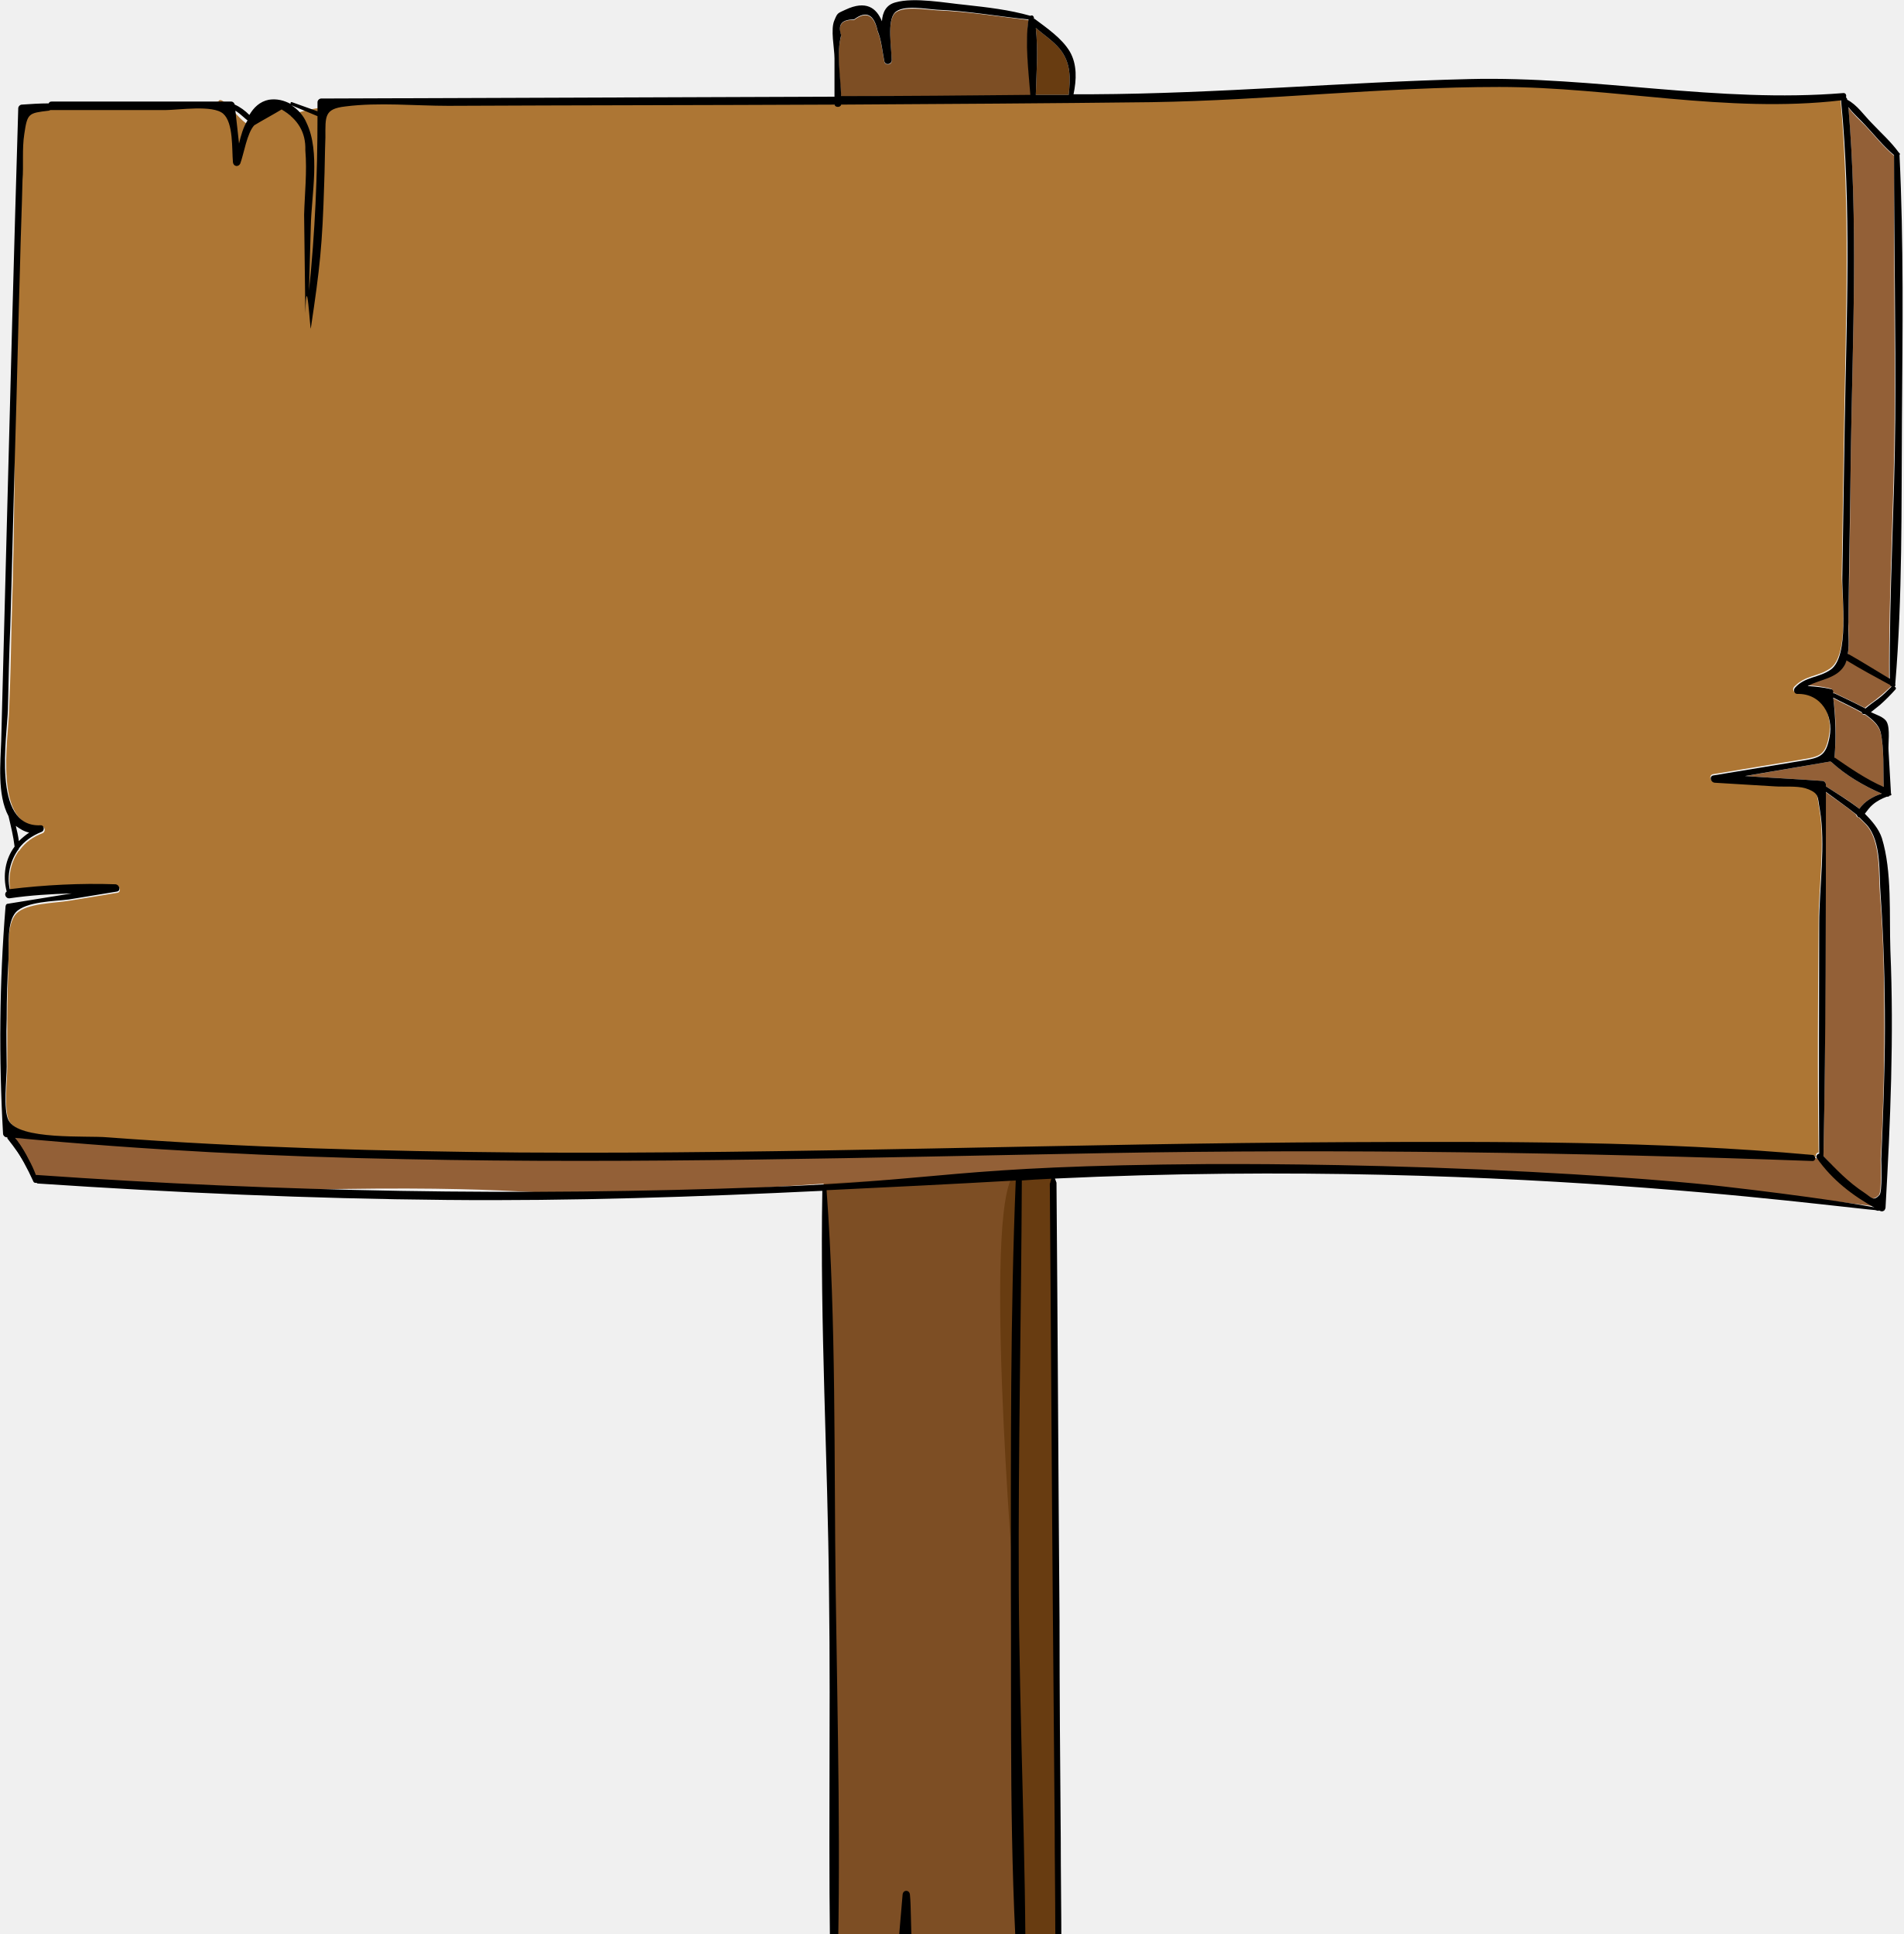
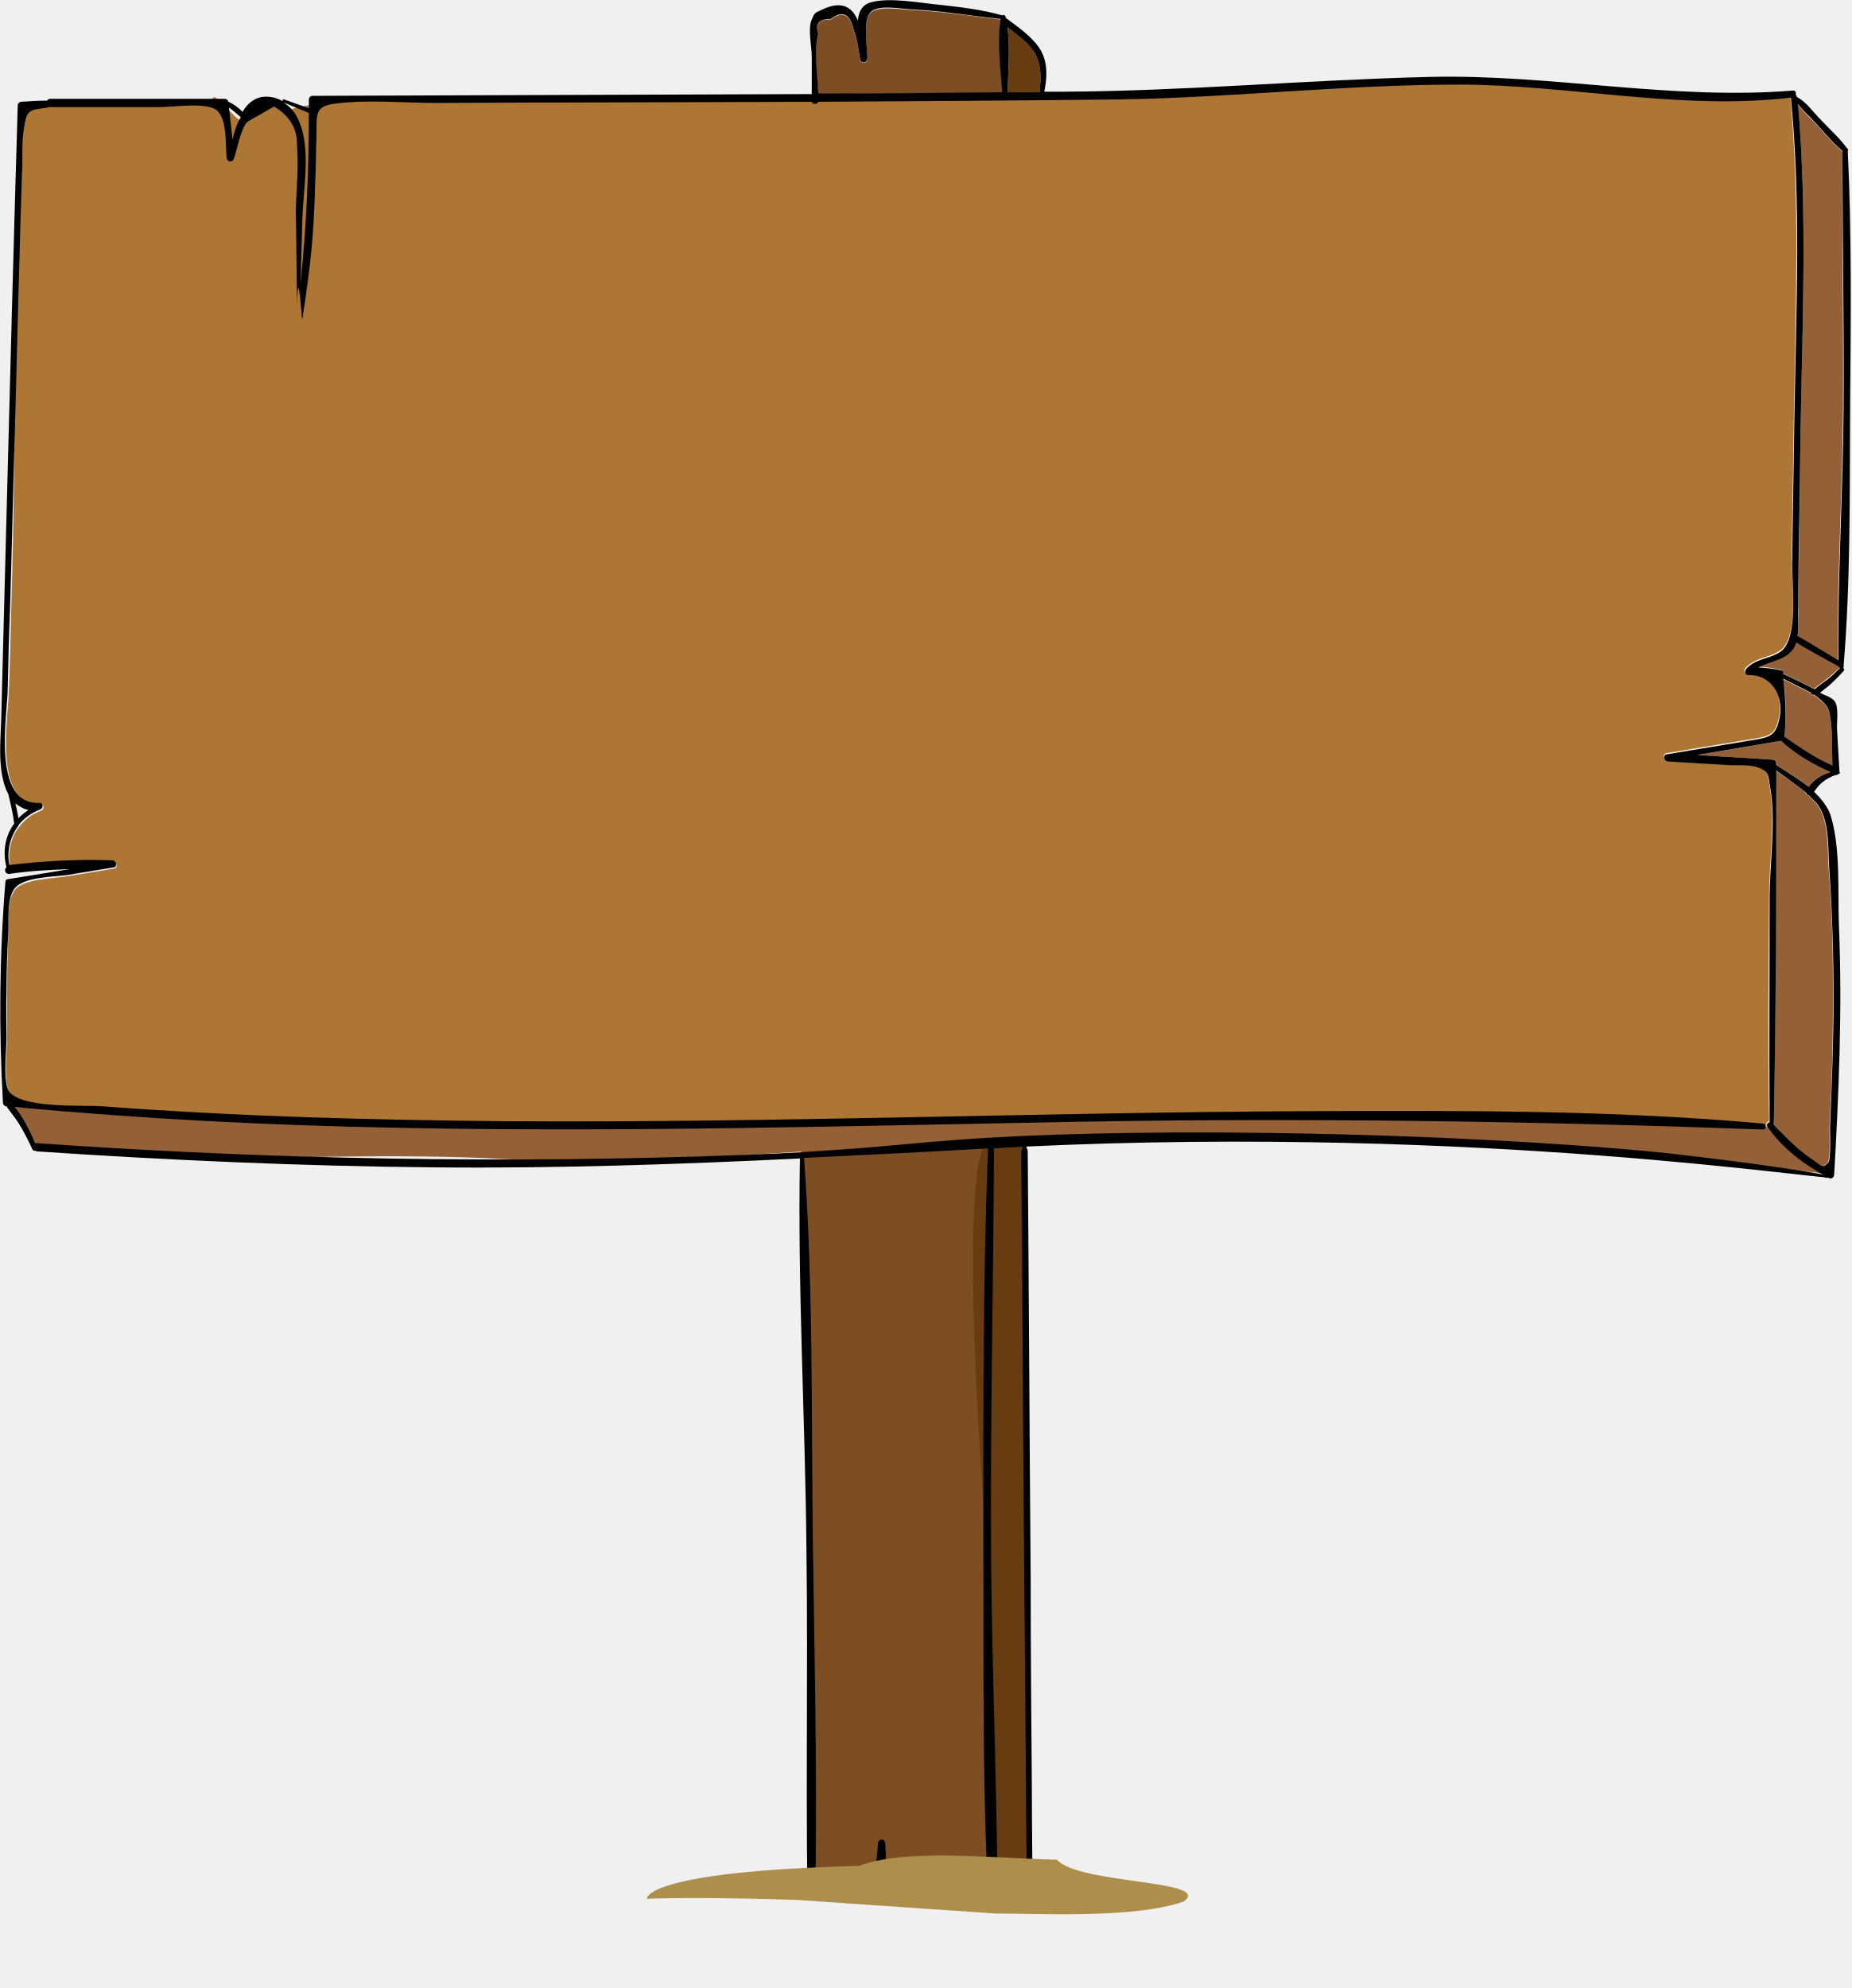
- <svg xmlns="http://www.w3.org/2000/svg" width="313" height="318" viewBox="0 0 313 318" fill="none">
+ <svg xmlns="http://www.w3.org/2000/svg" width="313" height="336" viewBox="0 0 313 336" fill="none">
  <g clip-path="url(#clip0)">
    <path d="M1.2 167.7C1.2 170.3 1.2 172.9 1.2 175.5C1.2 177.6 0.6 182.5 1.5 184.3C3.2 187.6 14.3 186.8 17.7 187.1C40.2 188.8 62.9 189.5 85.5 189.6C130.8 189.9 176.1 188.1 221.4 187.9C246.9 187.8 272.7 187.7 298.1 190C298.3 190 298.4 190.1 298.5 190.3L298.6 190.2C298.4 189.9 298.7 189.5 299 189.5C298.8 176.9 298.9 164.2 299 151.6C299 145.7 300.1 138.7 299.1 132.9C298.7 130.8 299.1 130.1 296.7 129.4C295.4 129 293.1 129.2 291.7 129.1C288.4 128.9 285.1 128.7 281.8 128.5C281.2 128.5 280.9 127.5 281.6 127.3C286.4 126.5 291.2 125.7 296.1 124.9C299.2 124.4 300.1 124.2 300.7 121C301.4 117.4 299.4 113.7 295.4 113.9C294.9 113.9 294.6 113.3 295 112.9C296.8 111 298.9 111.3 300.9 109.9C304.1 107.7 302.8 97.9 302.8 94.6L303.2 69.3C303.5 51.7 304.2 34 302.6 16.4V16.3C283.9 18.5 265.2 14.1 246.4 14.1C227.3 14.1 208.3 16.3 189.2 16.6C172.2 16.9 155.2 17 138.2 17C138.1 17.6 137.2 17.6 137.1 17C115.9 17.1 94.7 17.1 73.5 17.2C68 17.2 62.1 16.6 56.6 17.3C53.1 17.7 46.4 17.9 46.3 21.4C46.3 23.9 46.4 18.9 46.3 21.4C46 31.5 45.8 23.3 44.3 33.4C44.2 34.1 49.1 60.8 49.1 60.1L49.8 35.1C49.9 31.6 50.3 28 50 24.5C50.1 21.6 48.8 19.4 46.1 17.8C44.6 18.7 43.1 19.5 41.6 20.4C40.4 21.7 36.5 15.1 35.9 16.7C29.1 18.4 38.2 27.2 38.1 26.5C37.8 24.3 38.2 20 36.5 18.5C34.8 17 29.1 17.9 26.9 17.9C20.7 17.9 14.4 17.9 8.2 17.9C8.1 17.9 8.1 17.9 8.1 17.9C8 18 7.9 18 7.8 18C4.5 18.4 4.4 18.4 3.8 21.8C3.4 24.3 3.7 27.2 3.6 29.7C3.5 34.3 3.3 38.9 3.2 43.5C2.9 53.4 2.7 63.3 2.4 73.2C2.4 83.2 2.2 93.1 1.9 103C1.8 107.6 1.7 112.2 1.5 116.8C1.4 121.3 -1.2 136.2 6.8 135.9C7.5 135.9 7.5 136.8 7 137C5.4 137.6 4.2 138.5 3.3 139.7C3.3 139.8 3.2 139.9 3.1 139.9C1.8 141.7 1.3 144 1.7 146.4C7.5 145.6 13.3 145.4 19.1 145.6C19.7 145.6 20 146.7 19.3 146.8L11.4 148.1C9.1 148.5 4.4 148.5 2.7 150.2C1.1 151.9 1.5 155.6 1.4 157.9C1.3 161.2 1.2 164.5 1.2 167.7Z" fill="#AD7634" />
    <path d="M135.4 194.4C137 229.4 137.2 250.1 137 262.9C136.9 272 137.4 281 136.9 290.1C136.9 291 136 306.4 137.3 314.6C137.5 315.9 137.7 316.8 137.7 318.3C137.7 322.9 136 325.5 137.5 327.9C137.9 328.5 138.3 328.9 138.6 329.1C139.1 329.9 141 332.9 144.1 333.3C144.6 333.4 145.9 333.5 146.6 332.8C147.1 332.3 147.1 331.3 147.2 329.6C148.2 318.1 148 315.4 148.5 314.8C148.7 314.6 148.8 314.5 149 314.5C150.5 314.6 147.8 326.7 152.4 331.2C154.4 333.1 158.5 334.5 168.4 331.4C168.3 331.3 168.1 331.2 168 331.1C167.5 330.7 168.1 330 168.6 330.2C167.1 307.7 167.5 284.9 167.4 262.3C167.3 239.2 167.2 216 168.2 192.9C157.2 193.3 146.3 193.8 135.4 194.4Z" fill="#7D4E24" />
    <path d="M138.3 5.9C137.5 8.6 138.1 12.7 138.3 15.9C148.7 15.8 159.1 15.8 169.5 15.7C169.2 11.8 168.6 7.2 169.1 3.3C164.1 2.7 159.1 1.9 154.1 1.7C152.2 1.6 148.4 0.9 147.1 2.2C145.8 3.6 146.6 8.1 146.6 10C146.6 10.7 145.6 10.8 145.4 10.2C145.1 8.7 144.9 6.6 144.3 5.2C143.7 2.4 142.4 1.8 140.4 3.3C138.4 3.2 137.7 4.1 138.3 5.9Z" fill="#7D4E24" />
    <path d="M181.9 188.7C142.1 188.9 137.5 190.1 104.8 189.9C91.8 189.9 82.5 189.6 66.7 189.3C40.6 188.7 18.7 187.8 2.5 187.1C3.6 188.8 4.2 190.2 4.5 191.3C4.8 192.4 5 193.4 5.8 193.9C6.6 194.4 7.6 194.1 7.9 194C10.3 193.4 15.7 194.6 30 195.3C40.9 195.8 50.5 195.6 55.8 195.5C89.5 195 87.8 197.1 111 196.1C127.3 195.4 137.4 194.1 169.4 193C187.7 192.4 210.2 191.6 237.3 192.5C255.9 193.1 271.9 194.4 284 195.6C293.5 196.5 301.5 197.5 307.8 198.3C307.9 196.9 308.1 195.6 308.2 194.2C306 193.3 304.2 192.5 302.9 192C299.7 190.7 298.9 190.5 298.1 190.3C295.7 189.8 293.8 190 292.5 190.1C289.8 190.3 289.7 190 281.7 189.5C281.7 189.5 273.9 189 257.7 188.4C245 187.9 238.7 188.3 220.5 188.6C203.3 188.9 203.3 188.6 181.9 188.7Z" fill="#936037" />
    <path d="M139.5 329.3C139.7 329.5 139.9 329.6 140.1 329.8C143.2 332.8 145.7 333.2 149.8 332.7C157.3 331.7 164.8 331.4 172.3 331.8C171 330.4 169.6 329.2 168.2 328C168.1 328 168.1 328 168.1 328C168 328.1 167.9 328.1 167.8 328.1C163.9 328.5 159.9 328.8 156 329C154.6 329.1 151.6 330.1 150.4 329C149.3 328.1 149.7 325.4 149.6 324.1C149.4 322 149.2 319.8 149 317.7C148.6 321.9 148.3 326.1 147.9 330.3C147.9 330.7 147.5 331 147.1 330.9C144.5 330.5 142 330 139.5 329.3Z" fill="#683C11" />
    <path d="M167.4 192.7C161.1 193.6 166.8 262 166.8 262C166.9 284.9 168.3 307.8 168.1 330.6C168.3 330.9 169.3 332.5 171.3 332.8C172.2 332.9 173 332.7 173.4 332.6C173.7 331.5 174.1 329.8 174.3 327.7C174.6 323.9 174 321.1 174 320.2C173.9 314.4 173.9 308.6 173.9 302.8C173.8 290.5 173.7 278.2 173.6 265.9C173.4 241.7 173.2 217.4 173 193.1C173 192.7 173.3 192.6 173.7 192.6V192.3C173 192.3 171.9 192.4 170.6 192.4C169 192.6 167.5 192.7 167.4 192.7Z" fill="#683C11" />
    <path d="M170.3 15.6C172.1 15.6 173.9 15.6 175.7 15.6C176 12.9 176.1 10.3 174.2 8C173.1 6.7 171.6 5.7 170.3 4.6C170.7 8.2 170.4 12.2 170.3 15.6Z" fill="#683C11" />
    <path d="M303.9 102.4C303.9 103.9 304.1 105.9 303.8 107.6C303.8 107.6 303.9 107.6 304 107.7C306.2 109 308.4 110.3 310.6 111.6C310.5 97.4 311.4 83.2 311.5 68.9C311.6 54.5 311.3 40 311.4 25.6C309.7 24.2 308.2 22.3 306.7 20.7C305.8 19.8 304.7 18.8 303.9 17.7C305.5 36.4 304.6 55.4 304.3 74.1C304.2 83.6 304.1 93 303.9 102.4Z" fill="#936037" />
    <path d="M297.1 112.7C298.4 112.7 299.6 112.9 300.9 113.2C301.1 113.2 301.3 113.4 301.3 113.6C301.3 113.7 301.3 113.8 301.3 113.9C301.4 113.9 301.4 113.9 301.5 113.9C303.2 114.7 304.9 115.5 306.6 116.4C307.3 115.8 308 115.4 308.7 114.8C309.5 114.2 310.2 113.5 311 112.8C310.9 112.8 310.7 112.7 310.7 112.5C308.3 111.2 305.9 109.9 303.6 108.5C303.5 108.8 303.4 109.1 303.2 109.4C301.8 111.5 299.2 111.6 297.1 112.7Z" fill="#936037" />
    <path d="M301.6 124.6C301.7 124.6 301.7 124.6 301.6 124.6C304.2 126.5 306.8 128.1 309.7 129.5C309.6 126.6 309.8 123.2 309.2 120.5C308.9 119.3 307.9 118.4 306.6 117.5C306.3 117.6 306.2 117.4 306.1 117.2C304.5 116.3 302.7 115.5 301.4 114.8C301.9 118 301.9 121.2 301.6 124.6Z" fill="#936037" />
    <path d="M287 127.6C291.2 127.9 295.4 128.1 299.6 128.4C299.9 128.4 300.2 128.7 300.2 129C300.2 129.1 300.2 129.2 300.2 129.3C301.9 130.4 304 131.6 305.7 133C306.5 131.8 308 130.9 309.4 130.5C306.4 129.2 303.5 127.5 301.1 125.3C301.1 125.3 301.1 125.2 301 125.2C296.3 126 291.7 126.8 287 127.6Z" fill="#936037" />
    <path d="M299.8 190V190.1C301.8 192.3 303.9 194.4 306.4 196.1C307.6 196.9 307.9 197.5 308.9 196.5C309.4 196 309.2 191.3 309.2 190.6C309.6 183.4 309.8 176.2 309.8 168.9C309.8 161.7 309.7 154.5 309.1 147.3C308.8 143.7 309.3 138.4 306.8 135.6C306.4 135.2 306 134.8 305.6 134.4C305.4 134.4 305.2 134.3 305.2 134C303.6 132.6 301.7 131.4 300.1 130.2C300.1 150.2 300.2 170.1 299.8 190Z" fill="#936037" />
-     <path d="M312.3 25.5C312.4 25.4 312.4 25.2 312.2 25.1C310.9 23.3 309.2 21.8 307.7 20.2C306.5 19 305.3 17.2 303.7 16.4C303.7 16.2 303.6 16.1 303.5 16C303.6 15.7 303.5 15.3 303.1 15.3C282.5 17 262.2 12.5 241.6 13C220.9 13.5 200.3 15.4 179.6 15.5C178.6 15.5 177.5 15.5 176.5 15.5C177 13.1 177.1 10.6 175.9 8.5C174.6 6.3 172.1 4.6 170.1 3.1H170C170 3 170 2.8 169.9 2.7C169.8 2.5 169.6 2.5 169.4 2.6C165.9 1.6 162.3 1.2 158.7 0.8C155.5 0.5 150.3 -0.5 147.2 0.4C145.7 0.8 145.1 2 145 3.5C144.1 1.3 142.4 -6.11544e-05 139 1.6C137.7 2.2 137.7 2.1 137.2 3.3C136.5 4.8 137.2 7.9 137.2 9.6C137.2 11.7 137.2 13.8 137.2 15.9C109 16 80.9 16.1 52.8 16.2C52.5 16.2 52.2 16.5 52.2 16.8C52.2 17.3 52.2 17.8 52.2 18.3C50.8 17.8 49.4 17.3 48 16.8C47.8 16.7 47.7 17 47.8 17.1C46.7 16.5 45.5 16.2 44.2 16.4C42.7 16.7 41.7 17.7 41 18.9C40.3 18.2 39.5 17.6 38.6 17.2C38.5 16.9 38.3 16.7 38 16.7C28.2 16.7 18.3 16.7 8.5 16.7C8.2 16.7 8.1 16.8 8 17C6.5 17 5.1 17.1 3.6 17.2C3.3 17.2 3 17.5 3 17.8C2.3 41.1 1.7 64.1 1.1 87.2C0.8 98.7 0.5 110.3 0.2 121.8C0.1 125.2 -0.5 130.7 1.4 134.2C1.8 135.9 2.2 137.5 2.4 139.2C0.9 141.2 0.4 143.9 1.1 146.6C0.6 146.9 0.9 147.8 1.6 147.7C5 147.2 8.4 147 11.8 146.9L1.3 148.6C1 148.6 0.9 148.9 0.9 149.2C-0.1 161.6 -0.2 174 0.5 186.4C0.5 186.7 0.8 187 1.1 187H1.2C1.2 187.1 1.2 187.2 1.3 187.3C2.4 188.7 3.4 190.1 4.3 191.6C4.5 191.6 4.7 191.6 4.9 191.6C5 191.6 5 191.6 5.1 191.7C4.8 191 4.5 190.3 4 189.4C3.5 188.5 3 187.7 2.5 187.1C23.9 189.1 45.3 190.2 66.7 190.6C105.1 191.4 143.5 190.3 181.9 189.6C220.7 188.9 259.3 189.5 298 190.9C298.4 190.9 298.5 190.5 298.4 190.2C298.3 190 298.2 189.9 298 189.9C272.6 187.6 246.8 187.7 221.3 187.8C176 188 130.7 189.8 85.4 189.5C62.8 189.3 40.2 188.7 17.6 187C14.2 186.7 3.1 187.5 1.4 184.2C0.5 182.4 1.1 177.5 1.1 175.4C1.1 172.8 1 170.2 1.1 167.5C1.1 164.2 1.2 161 1.4 157.7C1.5 155.4 1.1 151.7 2.6 150C4.3 148.2 9 148.2 11.3 147.9L19.2 146.6C19.9 146.5 19.7 145.5 19 145.4C13.2 145.2 7.4 145.5 1.6 146.2C1.1 143.9 1.7 141.5 3 139.7C3.1 139.7 3.1 139.6 3.1 139.5C4 138.3 5.3 137.4 6.8 136.8C7.4 136.6 7.3 135.6 6.6 135.7C-1.4 136 1.2 121 1.3 116.6C1.4 112 1.5 107.4 1.7 102.8C2 92.9 2.2 83 2.5 73.1C2.8 63.2 3 53.3 3.3 43.4C3.4 38.8 3.6 34.2 3.7 29.6C3.9 27.3 3.6 24.5 4 22C4.5 18.6 4.7 18.6 8 18.2C8.1 18.2 8.2 18.1 8.3 18.1H8.4C14.6 18.1 20.9 18.1 27.1 18.1C29.4 18.1 35 17.2 36.7 18.7C38.4 20.2 38.1 24.5 38.3 26.7C38.4 27.4 39.2 27.5 39.5 26.9C40.1 25.3 40.6 21.9 41.8 20.6C43.3 19.7 44.8 18.9 46.3 18C49 19.6 50.3 21.8 50.2 24.7C50.5 28.2 50.1 31.8 50 35.3L50.2 51.5C50.418 43.7 51 54.6 51.1 54C52.6 44 53 40.3 53.3 30.2C53.4 27.7 53.4 25.2 53.5 22.6C53.5 19.1 53.3 17.9 56.8 17.5C62.3 16.8 68.2 17.4 73.7 17.4C94.9 17.3 116.1 17.3 137.2 17.2C137.3 17.7 138.2 17.7 138.3 17.2C155.3 17.1 172.3 17 189.3 16.8C208.4 16.5 227.4 14.3 246.5 14.3C265.2 14.3 283.9 18.7 302.7 16.5V16.6C304.4 34.2 303.6 51.9 303.3 69.5L302.9 94.8C302.8 98.1 304.1 107.9 301 110.1C299 111.5 296.8 111.2 295.1 113.1C294.8 113.5 295 114.1 295.5 114.1C299.4 114 301.5 117.6 300.8 121.2C300.2 124.3 299.3 124.6 296.2 125.1C291.4 125.9 286.6 126.7 281.7 127.5C281 127.6 281.2 128.6 281.9 128.7C285.2 128.9 288.5 129.1 291.8 129.3C293.1 129.4 295.4 129.2 296.8 129.6C299.2 130.4 298.8 131 299.2 133.1C300.2 138.9 299.1 145.9 299.1 151.8C299.1 164.4 299 177.1 299.1 189.7C298.8 189.7 298.5 190.1 298.7 190.4C301.2 194 304.6 196.6 308.4 198.7C308.3 198.8 308.3 198.9 308.2 198.9L308.8 199.1L308.9 199C309 199 309 199.1 309.1 199.1C309.5 199.3 309.9 199.1 310 198.6C310.8 184.5 311.4 170.4 310.8 156.3C310.6 150.5 311.1 143.3 309.4 137.8C308.9 136.3 307.8 135 306.6 133.8C307 133.3 307.4 132.7 307.9 132.3C308.6 131.7 309.4 131.3 310.2 131C310.4 131 310.6 131 310.7 130.8C310.7 130.8 310.7 130.8 310.8 130.8C311 130.8 311 130.5 310.9 130.5L310.5 123.5C310.4 122.3 310.8 119.8 310.2 118.7C309.8 117.9 308.4 117.5 307.6 117.1C308.1 116.7 308.6 116.3 309.1 115.9C310 115.1 310.8 114.3 311.6 113.4C311.8 113.2 311.7 113 311.5 112.9C311.6 112.8 311.7 112.6 311.6 112.5C312.8 98.1 312.6 83.5 312.7 69.1C312.8 54.5 313 39.9 312.3 25.5ZM4.8 136.9C4.2 137.3 3.6 137.8 3.1 138.3C3 137.5 2.8 136.6 2.6 135.8C3.3 136.3 3.9 136.7 4.8 136.9ZM39.3 23.6C39.1 21.8 38.9 20 38.7 18.2C38.9 18.3 39.1 18.5 39.4 18.7C39.9 19.1 40.3 19.5 40.7 19.8C40 20.9 39.6 22.3 39.3 23.6ZM50.8 47.8C50.9 44.3 51 40.7 51.1 37.2C51.2 32.1 52.7 25 50.4 20.2C49.9 19 49 18 47.9 17.3C49.3 17.9 50.8 18.5 52.2 19.1C52.2 28.7 51.8 38.3 50.8 47.8ZM138.3 15.8C138.2 12.6 137.5 8.6 138.3 5.8C137.7 4 138.4 3.2 140.4 3.2C142.4 1.7 143.7 2.3 144.3 5.1C144.9 6.5 145.1 8.6 145.4 10.1C145.6 10.8 146.6 10.6 146.6 9.9C146.6 8 145.8 3.5 147.1 2.1C148.4 0.7 152.3 1.5 154.1 1.6C159.2 1.8 164.1 2.7 169.1 3.2C168.5 7.1 169.1 11.7 169.4 15.6C159.1 15.7 148.7 15.8 138.3 15.8ZM175.7 15.6C173.9 15.6 172.1 15.6 170.3 15.6C170.4 12.1 170.7 8.2 170.3 4.6C171.6 5.7 173.1 6.7 174.2 8C176.1 10.3 176 12.9 175.7 15.6ZM306.9 135.6C309.4 138.4 308.9 143.7 309.2 147.3C309.7 154.5 309.9 161.7 309.9 168.9C309.9 176.1 309.6 183.4 309.3 190.6C309.3 191.3 309.5 196 309 196.5C308 197.6 307.7 196.9 306.5 196.1C303.9 194.4 301.9 192.3 299.8 190.1V190C300.2 170.1 300.2 150.2 300.2 130.2C301.8 131.4 303.7 132.7 305.3 134C305.3 134.2 305.5 134.4 305.7 134.4C306.1 134.8 306.5 135.2 306.9 135.6ZM305.7 133C303.9 131.6 301.9 130.4 300.2 129.3C300.2 129.2 300.2 129.1 300.2 129C300.2 128.7 299.9 128.4 299.6 128.4C295.4 128.1 291.2 127.9 286.9 127.6C291.6 126.8 296.3 126 301 125.2C301 125.2 301 125.3 301.1 125.3C303.5 127.5 306.4 129.2 309.4 130.5C308 130.9 306.5 131.8 305.7 133ZM309.2 120.4C309.8 123.2 309.6 126.5 309.7 129.4C306.8 128.1 304.3 126.4 301.7 124.6C301.7 124.6 301.7 124.6 301.6 124.6C301.9 121.3 301.8 118 301.4 114.7C302.7 115.4 304.5 116.2 306.1 117.1C306.1 117.3 306.3 117.5 306.6 117.4C307.9 118.3 308.9 119.2 309.2 120.4ZM308.8 114.9C308.1 115.4 307.4 115.9 306.7 116.5C305 115.6 303.3 114.8 301.6 114C301.5 114 301.4 114 301.4 114C301.4 113.9 301.4 113.8 301.4 113.7C301.4 113.5 301.2 113.3 301 113.3C299.7 113 298.5 112.9 297.2 112.8C299.2 111.7 301.9 111.6 303.2 109.5C303.4 109.2 303.5 108.9 303.6 108.6C305.9 110 308.3 111.3 310.7 112.6C310.8 112.8 310.9 112.8 311 112.9C310.3 113.6 309.6 114.3 308.8 114.9ZM311.6 68.9C311.5 83.1 310.6 97.4 310.7 111.6C308.5 110.3 306.3 108.9 304 107.6C303.9 107.6 303.9 107.6 303.8 107.5C304.1 105.8 303.8 103.8 303.9 102.3C304 92.9 304.2 83.5 304.3 74.1C304.6 55.3 305.5 36.4 303.9 17.6C304.7 18.7 305.9 19.7 306.7 20.6C308.2 22.2 309.7 24.1 311.4 25.5C311.4 40.1 311.7 54.5 311.6 68.9Z" fill="black" />
+     <path d="M312.3 25.5C312.4 25.4 312.4 25.2 312.2 25.1C310.9 23.3 309.2 21.8 307.7 20.2C306.5 19 305.3 17.2 303.7 16.4C303.7 16.2 303.6 16.1 303.5 16C303.6 15.7 303.5 15.3 303.1 15.3C282.5 17 262.2 12.5 241.6 13C220.9 13.5 200.3 15.4 179.6 15.5C178.6 15.5 177.5 15.5 176.5 15.5C177 13.1 177.1 10.6 175.9 8.5C174.6 6.3 172.1 4.6 170.1 3.1H170C170 3 170 2.8 169.9 2.7C169.8 2.5 169.6 2.5 169.4 2.6C165.9 1.6 162.3 1.2 158.7 0.8C155.5 0.5 150.3 -0.5 147.2 0.4C145.7 0.8 145.1 2 145 3.5C144.1 1.3 142.4 -6.11544e-05 139 1.6C137.7 2.2 137.7 2.1 137.2 3.3C136.5 4.8 137.2 7.9 137.2 9.6C137.2 11.7 137.2 13.8 137.2 15.9C109 16 80.9 16.1 52.8 16.2C52.5 16.2 52.2 16.5 52.2 16.8C52.2 17.3 52.2 17.8 52.2 18.3C50.8 17.8 49.4 17.3 48 16.8C47.8 16.7 47.7 17 47.8 17.1C46.7 16.5 45.5 16.2 44.2 16.4C42.7 16.7 41.7 17.7 41 18.9C40.3 18.2 39.5 17.6 38.6 17.2C38.5 16.9 38.3 16.7 38 16.7C28.2 16.7 18.3 16.7 8.5 16.7C8.2 16.7 8.1 16.8 8 17C6.5 17 5.1 17.1 3.6 17.2C3.3 17.2 3 17.5 3 17.8C2.3 41.1 1.7 64.1 1.1 87.2C0.8 98.7 0.5 110.3 0.2 121.8C0.1 125.2 -0.5 130.7 1.4 134.2C1.8 135.9 2.2 137.5 2.4 139.2C0.9 141.2 0.4 143.9 1.1 146.6C0.6 146.9 0.9 147.8 1.6 147.7C5 147.2 8.4 147 11.8 146.9L1.3 148.6C1 148.6 0.9 148.9 0.9 149.2C-0.1 161.6 -0.2 174 0.5 186.4C0.5 186.7 0.8 187 1.1 187H1.2C1.2 187.1 1.2 187.2 1.3 187.3C2.4 188.7 3.4 190.1 4.3 191.6C4.5 191.6 4.7 191.6 4.9 191.6C5 191.6 5 191.6 5.1 191.7C4.8 191 4.5 190.3 4 189.4C3.5 188.5 3 187.7 2.5 187.1C23.9 189.1 45.3 190.2 66.7 190.6C105.1 191.4 143.5 190.3 181.9 189.6C220.7 188.9 259.3 189.5 298 190.9C298.4 190.9 298.5 190.5 298.4 190.2C298.3 190 298.2 189.9 298 189.9C272.6 187.6 246.8 187.7 221.3 187.8C176 188 130.7 189.8 85.4 189.5C62.8 189.3 40.2 188.7 17.6 187C14.2 186.7 3.1 187.5 1.4 184.2C0.5 182.4 1.1 177.5 1.1 175.4C1.1 172.8 1 170.2 1.1 167.5C1.1 164.2 1.2 161 1.4 157.7C1.5 155.4 1.1 151.7 2.6 150C4.3 148.2 9 148.2 11.3 147.9L19.2 146.6C19.9 146.5 19.7 145.5 19 145.4C13.2 145.2 7.4 145.5 1.6 146.2C1.1 143.9 1.7 141.5 3 139.7C3.1 139.7 3.1 139.6 3.1 139.5C4 138.3 5.3 137.4 6.8 136.8C7.4 136.6 7.3 135.6 6.6 135.7C-1.4 136 1.2 121 1.3 116.6C1.4 112 1.5 107.4 1.7 102.8C2 92.9 2.2 83 2.5 73.1C2.8 63.2 3 53.3 3.3 43.4C3.4 38.8 3.6 34.2 3.7 29.6C3.9 27.3 3.6 24.5 4 22C4.5 18.6 4.7 18.6 8 18.2C8.1 18.2 8.2 18.1 8.3 18.1H8.4C14.6 18.1 20.9 18.1 27.1 18.1C29.4 18.1 35 17.2 36.7 18.7C38.4 20.2 38.1 24.5 38.3 26.7C38.4 27.4 39.2 27.5 39.5 26.9C40.1 25.3 40.6 21.9 41.8 20.6C43.3 19.7 44.8 18.9 46.3 18C49 19.6 50.3 21.8 50.2 24.7C50.5 28.2 50.1 31.8 50 35.3L50.2 51.5C50.419 43.7 51 54.6 51.1 54C52.6 44 53 40.3 53.3 30.2C53.4 27.7 53.4 25.2 53.5 22.6C53.5 19.1 53.3 17.9 56.8 17.5C62.3 16.8 68.2 17.4 73.7 17.4C94.9 17.3 116.1 17.3 137.2 17.2C137.3 17.7 138.2 17.7 138.3 17.2C155.3 17.1 172.3 17 189.3 16.8C208.4 16.5 227.4 14.3 246.5 14.3C265.2 14.3 283.9 18.7 302.7 16.5V16.6C304.4 34.2 303.6 51.9 303.3 69.5L302.9 94.8C302.8 98.1 304.1 107.9 301 110.1C299 111.5 296.8 111.2 295.1 113.1C294.8 113.5 295 114.1 295.5 114.1C299.4 114 301.5 117.6 300.8 121.2C300.2 124.3 299.3 124.6 296.2 125.1C291.4 125.9 286.6 126.7 281.7 127.5C281 127.6 281.2 128.6 281.9 128.7C285.2 128.9 288.5 129.1 291.8 129.3C293.1 129.4 295.4 129.2 296.8 129.6C299.2 130.4 298.8 131 299.2 133.1C300.2 138.9 299.1 145.9 299.1 151.8C299.1 164.4 299 177.1 299.1 189.7C298.8 189.7 298.5 190.1 298.7 190.4C301.2 194 304.6 196.6 308.4 198.7C308.3 198.8 308.3 198.9 308.2 198.9L308.8 199.1L308.9 199C309 199 309 199.1 309.1 199.1C309.5 199.3 309.9 199.1 310 198.6C310.8 184.5 311.4 170.4 310.8 156.3C310.6 150.5 311.1 143.3 309.4 137.8C308.9 136.3 307.8 135 306.6 133.8C307 133.3 307.4 132.7 307.9 132.3C308.6 131.7 309.4 131.3 310.2 131C310.4 131 310.6 131 310.7 130.8C310.7 130.8 310.7 130.8 310.8 130.8C311 130.8 311 130.5 310.9 130.5L310.5 123.5C310.4 122.3 310.8 119.8 310.2 118.7C309.8 117.9 308.4 117.5 307.6 117.1C308.1 116.7 308.6 116.3 309.1 115.9C310 115.1 310.8 114.3 311.6 113.4C311.8 113.2 311.7 113 311.5 112.9C311.6 112.8 311.7 112.6 311.6 112.5C312.8 98.1 312.6 83.5 312.7 69.1C312.8 54.5 313 39.9 312.3 25.5ZM4.8 136.9C4.2 137.3 3.6 137.8 3.1 138.3C3 137.5 2.8 136.6 2.6 135.8C3.3 136.3 3.9 136.7 4.8 136.9ZM39.3 23.6C39.1 21.8 38.9 20 38.7 18.2C38.9 18.3 39.1 18.5 39.4 18.7C39.9 19.1 40.3 19.5 40.7 19.8C40 20.9 39.6 22.3 39.3 23.6ZM50.8 47.8C50.9 44.3 51 40.7 51.1 37.2C51.2 32.1 52.7 25 50.4 20.2C49.9 19 49 18 47.9 17.3C49.3 17.9 50.8 18.5 52.2 19.1C52.2 28.7 51.8 38.3 50.8 47.8ZM138.3 15.8C138.2 12.6 137.5 8.6 138.3 5.8C137.7 4 138.4 3.2 140.4 3.2C142.4 1.7 143.7 2.3 144.3 5.1C144.9 6.5 145.1 8.6 145.4 10.1C145.6 10.8 146.6 10.6 146.6 9.9C146.6 8 145.8 3.5 147.1 2.1C148.4 0.7 152.3 1.5 154.1 1.6C159.2 1.8 164.1 2.7 169.1 3.2C168.5 7.1 169.1 11.7 169.4 15.6C159.1 15.7 148.7 15.8 138.3 15.8ZM175.7 15.6C173.9 15.6 172.1 15.6 170.3 15.6C170.4 12.1 170.7 8.2 170.3 4.6C171.6 5.7 173.1 6.7 174.2 8C176.1 10.3 176 12.9 175.7 15.6ZM306.9 135.6C309.4 138.4 308.9 143.7 309.2 147.3C309.7 154.5 309.9 161.7 309.9 168.9C309.9 176.1 309.6 183.4 309.3 190.6C309.3 191.3 309.5 196 309 196.5C308 197.6 307.7 196.9 306.5 196.1C303.9 194.4 301.9 192.3 299.8 190.1V190C300.2 170.1 300.2 150.2 300.2 130.2C301.8 131.4 303.7 132.7 305.3 134C305.3 134.2 305.5 134.4 305.7 134.4C306.1 134.8 306.5 135.2 306.9 135.6ZM305.7 133C303.9 131.6 301.9 130.4 300.2 129.3C300.2 129.2 300.2 129.1 300.2 129C300.2 128.7 299.9 128.4 299.6 128.4C295.4 128.1 291.2 127.9 286.9 127.6C291.6 126.8 296.3 126 301 125.2C301 125.2 301 125.3 301.1 125.3C303.5 127.5 306.4 129.2 309.4 130.5C308 130.9 306.5 131.8 305.7 133ZM309.2 120.4C309.8 123.2 309.6 126.5 309.7 129.4C306.8 128.1 304.3 126.4 301.7 124.6C301.7 124.6 301.7 124.6 301.6 124.6C301.9 121.3 301.8 118 301.4 114.7C302.7 115.4 304.5 116.2 306.1 117.1C306.1 117.3 306.3 117.5 306.6 117.4C307.9 118.3 308.9 119.2 309.2 120.4ZM308.8 114.9C308.1 115.4 307.4 115.9 306.7 116.5C305 115.6 303.3 114.8 301.6 114C301.5 114 301.4 114 301.4 114C301.4 113.9 301.4 113.8 301.4 113.7C301.4 113.5 301.2 113.3 301 113.3C299.7 113 298.5 112.9 297.2 112.8C299.2 111.7 301.9 111.6 303.2 109.5C303.4 109.2 303.5 108.9 303.6 108.6C305.9 110 308.3 111.3 310.7 112.6C310.8 112.8 310.9 112.8 311 112.9C310.3 113.6 309.6 114.3 308.8 114.9ZM311.6 68.9C311.5 83.1 310.6 97.4 310.7 111.6C308.5 110.3 306.3 108.9 304 107.6C303.9 107.6 303.9 107.6 303.8 107.5C304.1 105.8 303.8 103.8 303.9 102.3C304 92.9 304.2 83.5 304.3 74.1C304.6 55.3 305.5 36.4 303.9 17.6C304.7 18.7 305.9 19.7 306.7 20.6C308.2 22.2 309.7 24.1 311.4 25.5C311.4 40.1 311.7 54.5 311.6 68.9Z" fill="black" />
    <path d="M283.5 195.1C279.3 194.6 266.2 193.3 243.6 192.3C220.2 191.3 202.5 191.4 198.8 191.4C155.9 191.7 155.7 194.1 125.7 195.2C85.8 196.7 45.9 196 6.1 193.2C6 193.2 6 193.2 5.9 193.2C5.6 192.4 5.2 191.5 4.7 190.6C4.2 189.6 3.7 188.8 3.2 188.1C3 188.1 2.8 188.1 2.7 188.1C2.5 188.1 2.3 188.1 2.1 188.1C3.4 190.1 4.5 192.1 5.5 194.3C5.6 194.5 5.8 194.5 6 194.5C6.1 194.5 6.1 194.6 6.2 194.6C28.6 196.1 51 197.1 73.4 197.3C94 197.5 114.6 196.8 135.2 195.8C134.8 217.7 136.1 239.8 136.3 261.7C136.6 283.7 136.1 305.8 136.6 327.8C136.6 328 136.7 328.2 136.9 328.3C136.9 328.4 136.9 328.5 136.9 328.5C136.6 328.6 136.5 329.1 136.9 329.2C139.9 329.8 140.2 333 142.6 334.2C144.1 335 145.6 334.6 147.2 334.4C156 333.2 164.7 332.7 173.5 333.2C173.6 333.3 173.7 333.3 173.7 333.2C173.7 333.2 173.7 333.2 173.8 333.2C174.2 333.2 174.4 332.9 174.4 332.6C174.4 332.4 174.3 332.3 174.2 332.2C175.5 328.7 174.5 323.6 174.5 320C174.5 314.1 174.4 308.2 174.4 302.2C174.3 290.3 174.2 278.5 174.2 266.6C174 242.6 173.9 218.5 173.7 194.5C173.7 194.5 173.7 194.4 173.6 194.2C173.4 193.7 173.3 193.2 173.1 193.3C173 193.3 172.9 193.6 172.7 194.3C172.7 194.5 172.6 194.6 172.6 194.6C172.8 218 172.9 241.4 173.1 264.7C173.2 276.6 173.3 288.4 173.4 300.3C173.4 305.9 173.5 311.5 173.5 317.1C173.5 321.8 174.1 326.9 173.7 331.6C172.1 329.9 170.5 328.4 168.6 327.1C168.7 305.1 167.6 283 167.5 261C167.4 238.7 167.9 216.5 168 194.2C168 194.2 168 194.2 168 194.1C169.2 194 171 193.9 173.1 193.8C251 190.1 309.7 199.8 309.8 199C309.7 198.5 295.8 196.5 283.5 195.1ZM137.6 327.7C137.6 327.6 137.6 327.6 137.6 327.7C138.3 305.7 137.7 283.6 137.4 261.6C137.1 239.7 137.5 217.5 135.9 195.7C146.3 195.2 156.6 194.7 167 194.1C166.1 216.3 166.2 238.7 166.2 260.9C166.3 282.6 165.9 304.6 167.4 326.3C166.9 326.1 166.4 326.8 166.9 327.2C167 327.3 167.2 327.4 167.3 327.5C163.2 327.8 154.9 329.6 152.1 327.3C149.3 325 150 315.3 149.6 311.5C149.5 310.7 148.5 310.7 148.4 311.5C148 316.3 147.6 321 147.1 325.8C146.8 328.8 147.1 329.4 144.1 329.4C142.1 329.3 139.6 328.2 137.6 327.7ZM167.7 328.2C167.8 328.2 167.9 328.1 168 328.1H168.1C169.6 329.3 170.9 330.5 172.2 331.9C164.7 331.5 157.1 331.7 149.7 332.8C145.5 333.4 143.1 332.9 140 330C139.8 329.8 139.6 329.6 139.4 329.5C141.9 330.2 144.5 330.7 147.1 331.2C147.5 331.3 147.8 331 147.9 330.6C148.3 326.5 148.6 322.3 149 318.2C149.2 320.3 149.4 322.4 149.6 324.5C149.7 325.7 149.3 328.4 150.4 329.3C151.6 330.3 154.6 329.4 156 329.3C159.9 328.9 163.8 328.6 167.7 328.2Z" fill="black" />
  </g>
+   <path d="M178.649 314.321C166.81 314.013 153.102 312.417 145.138 315.367C108.601 316.291 109.319 320.922 109.319 320.922C109.319 320.922 117.41 320.531 134.822 321.118L168.268 323.414C174.155 323.359 191.694 324.39 200.07 321.376C205.081 317.705 182.242 318.482 178.649 314.321Z" fill="#AD8E4B" />
  <defs>
    <clipPath id="clip0">
      <rect width="313" height="318" fill="white" />
    </clipPath>
  </defs>
</svg>
